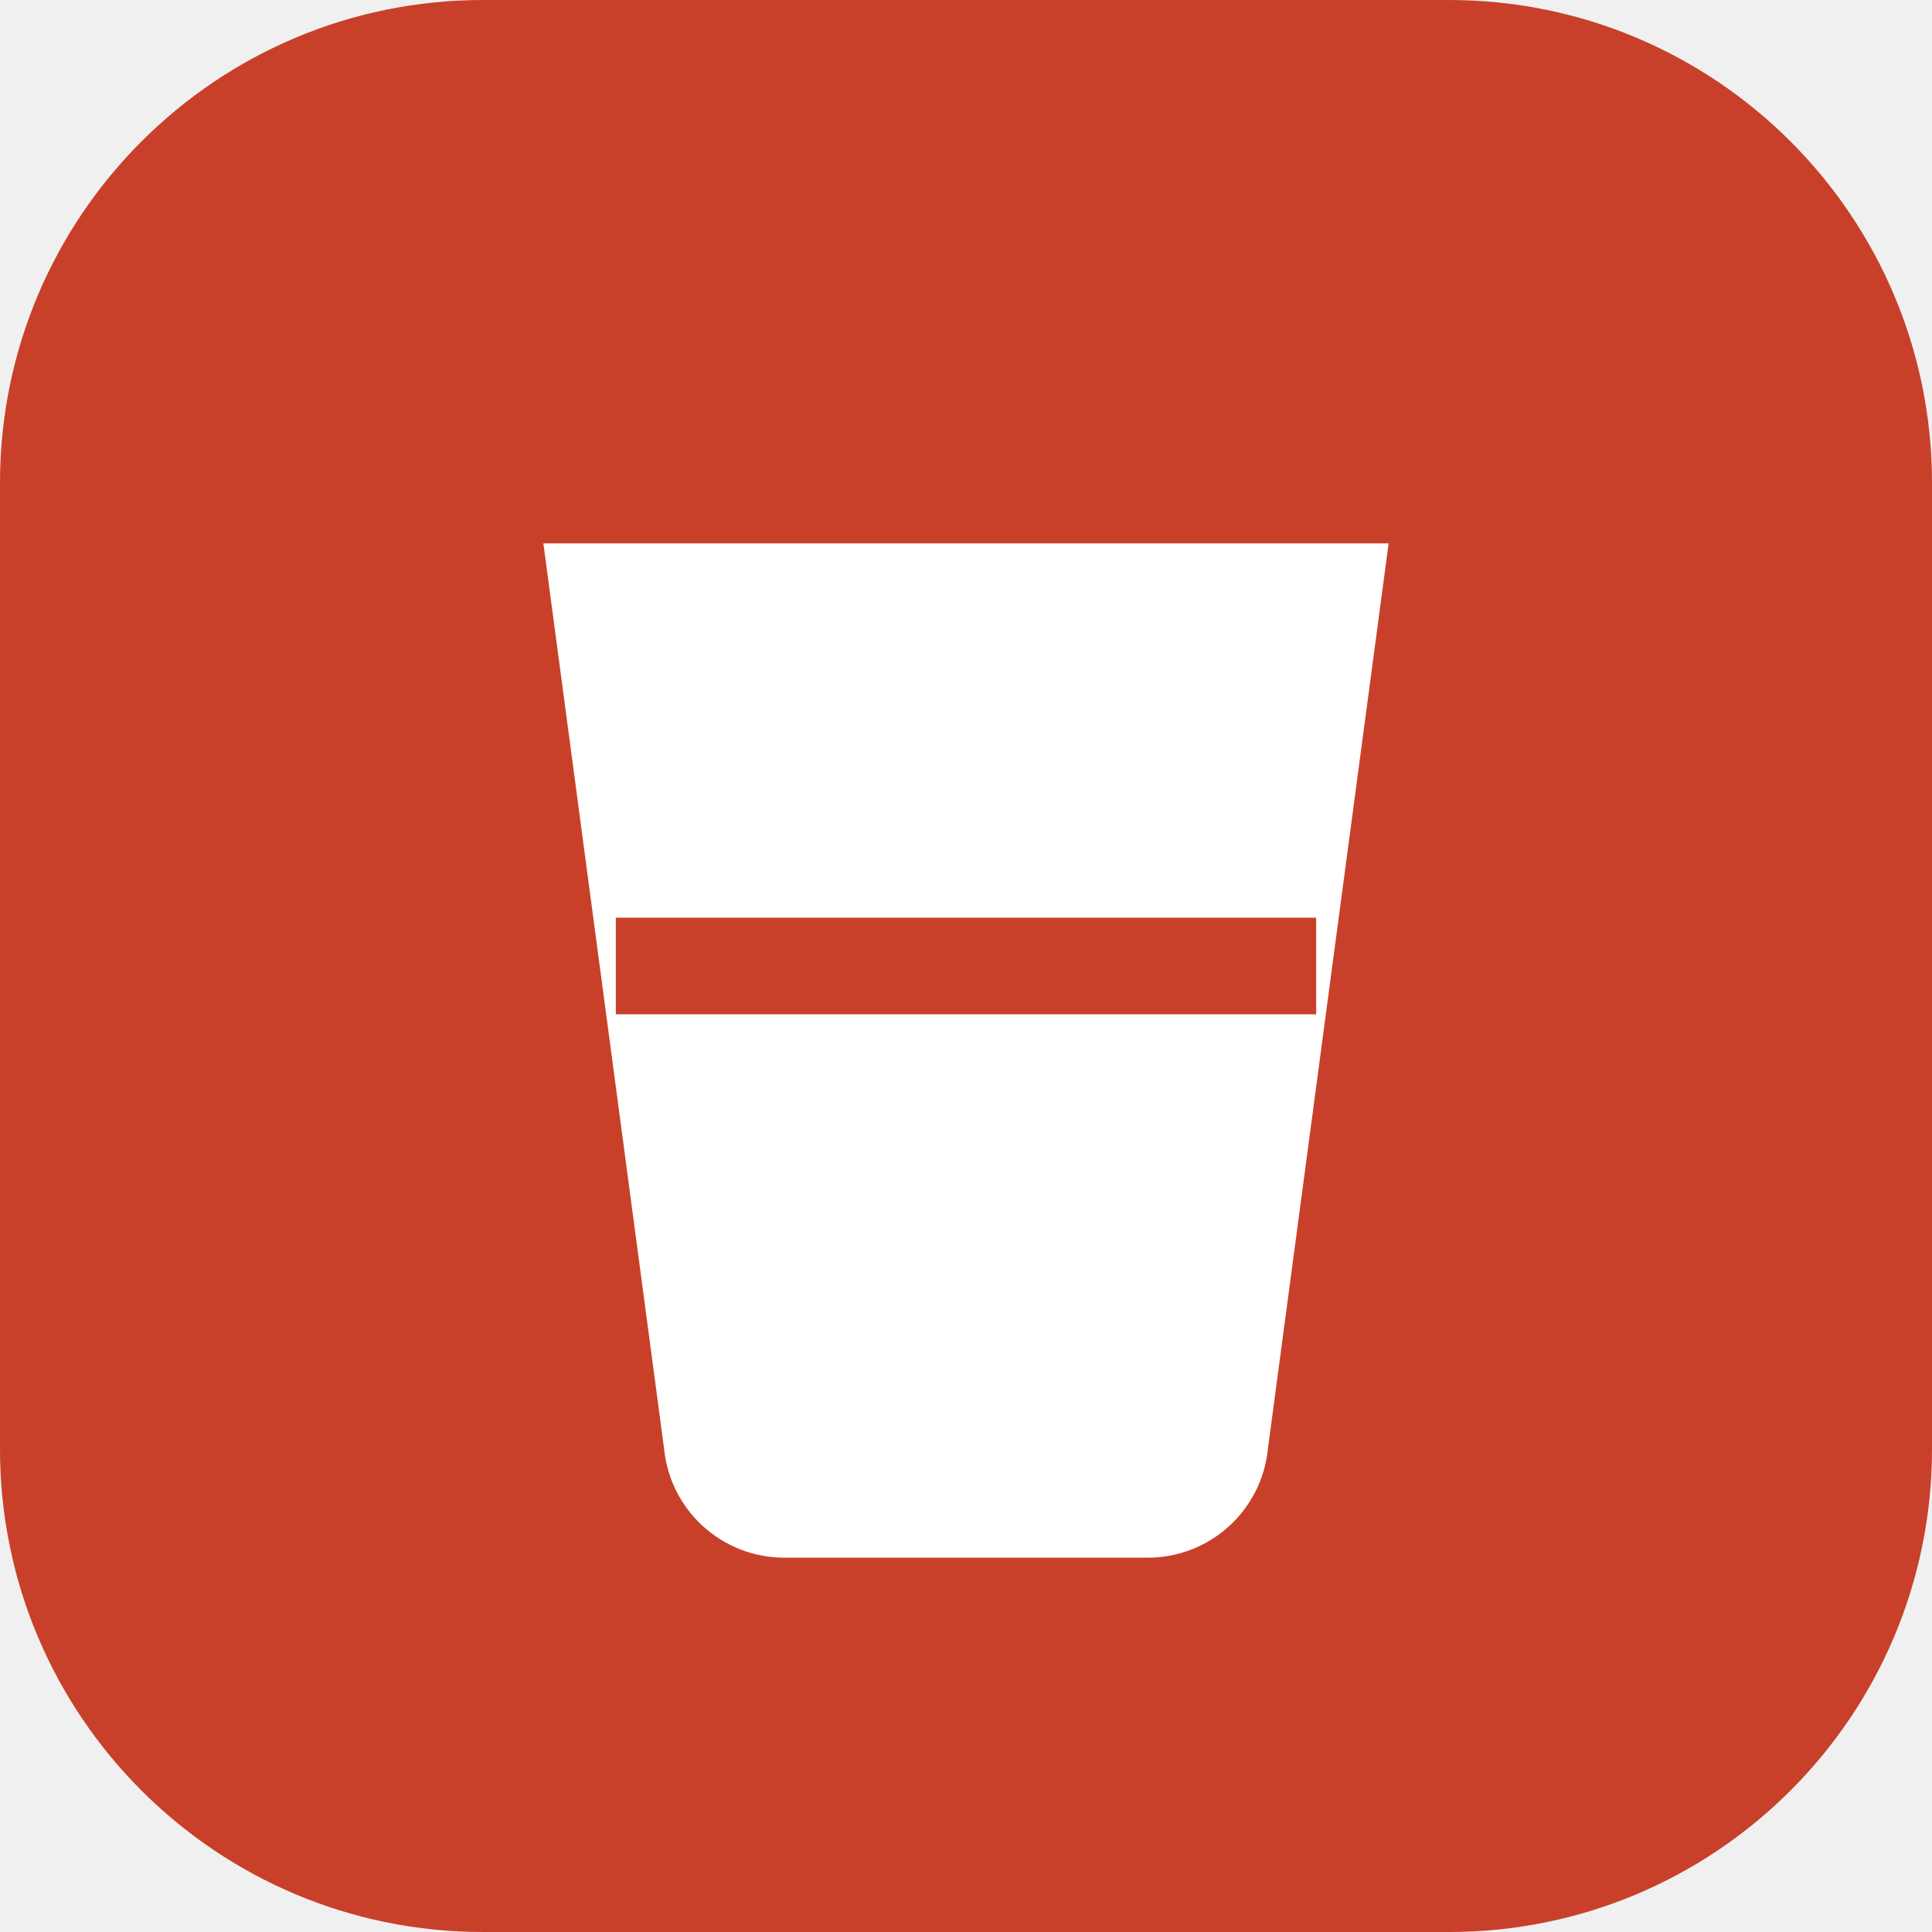
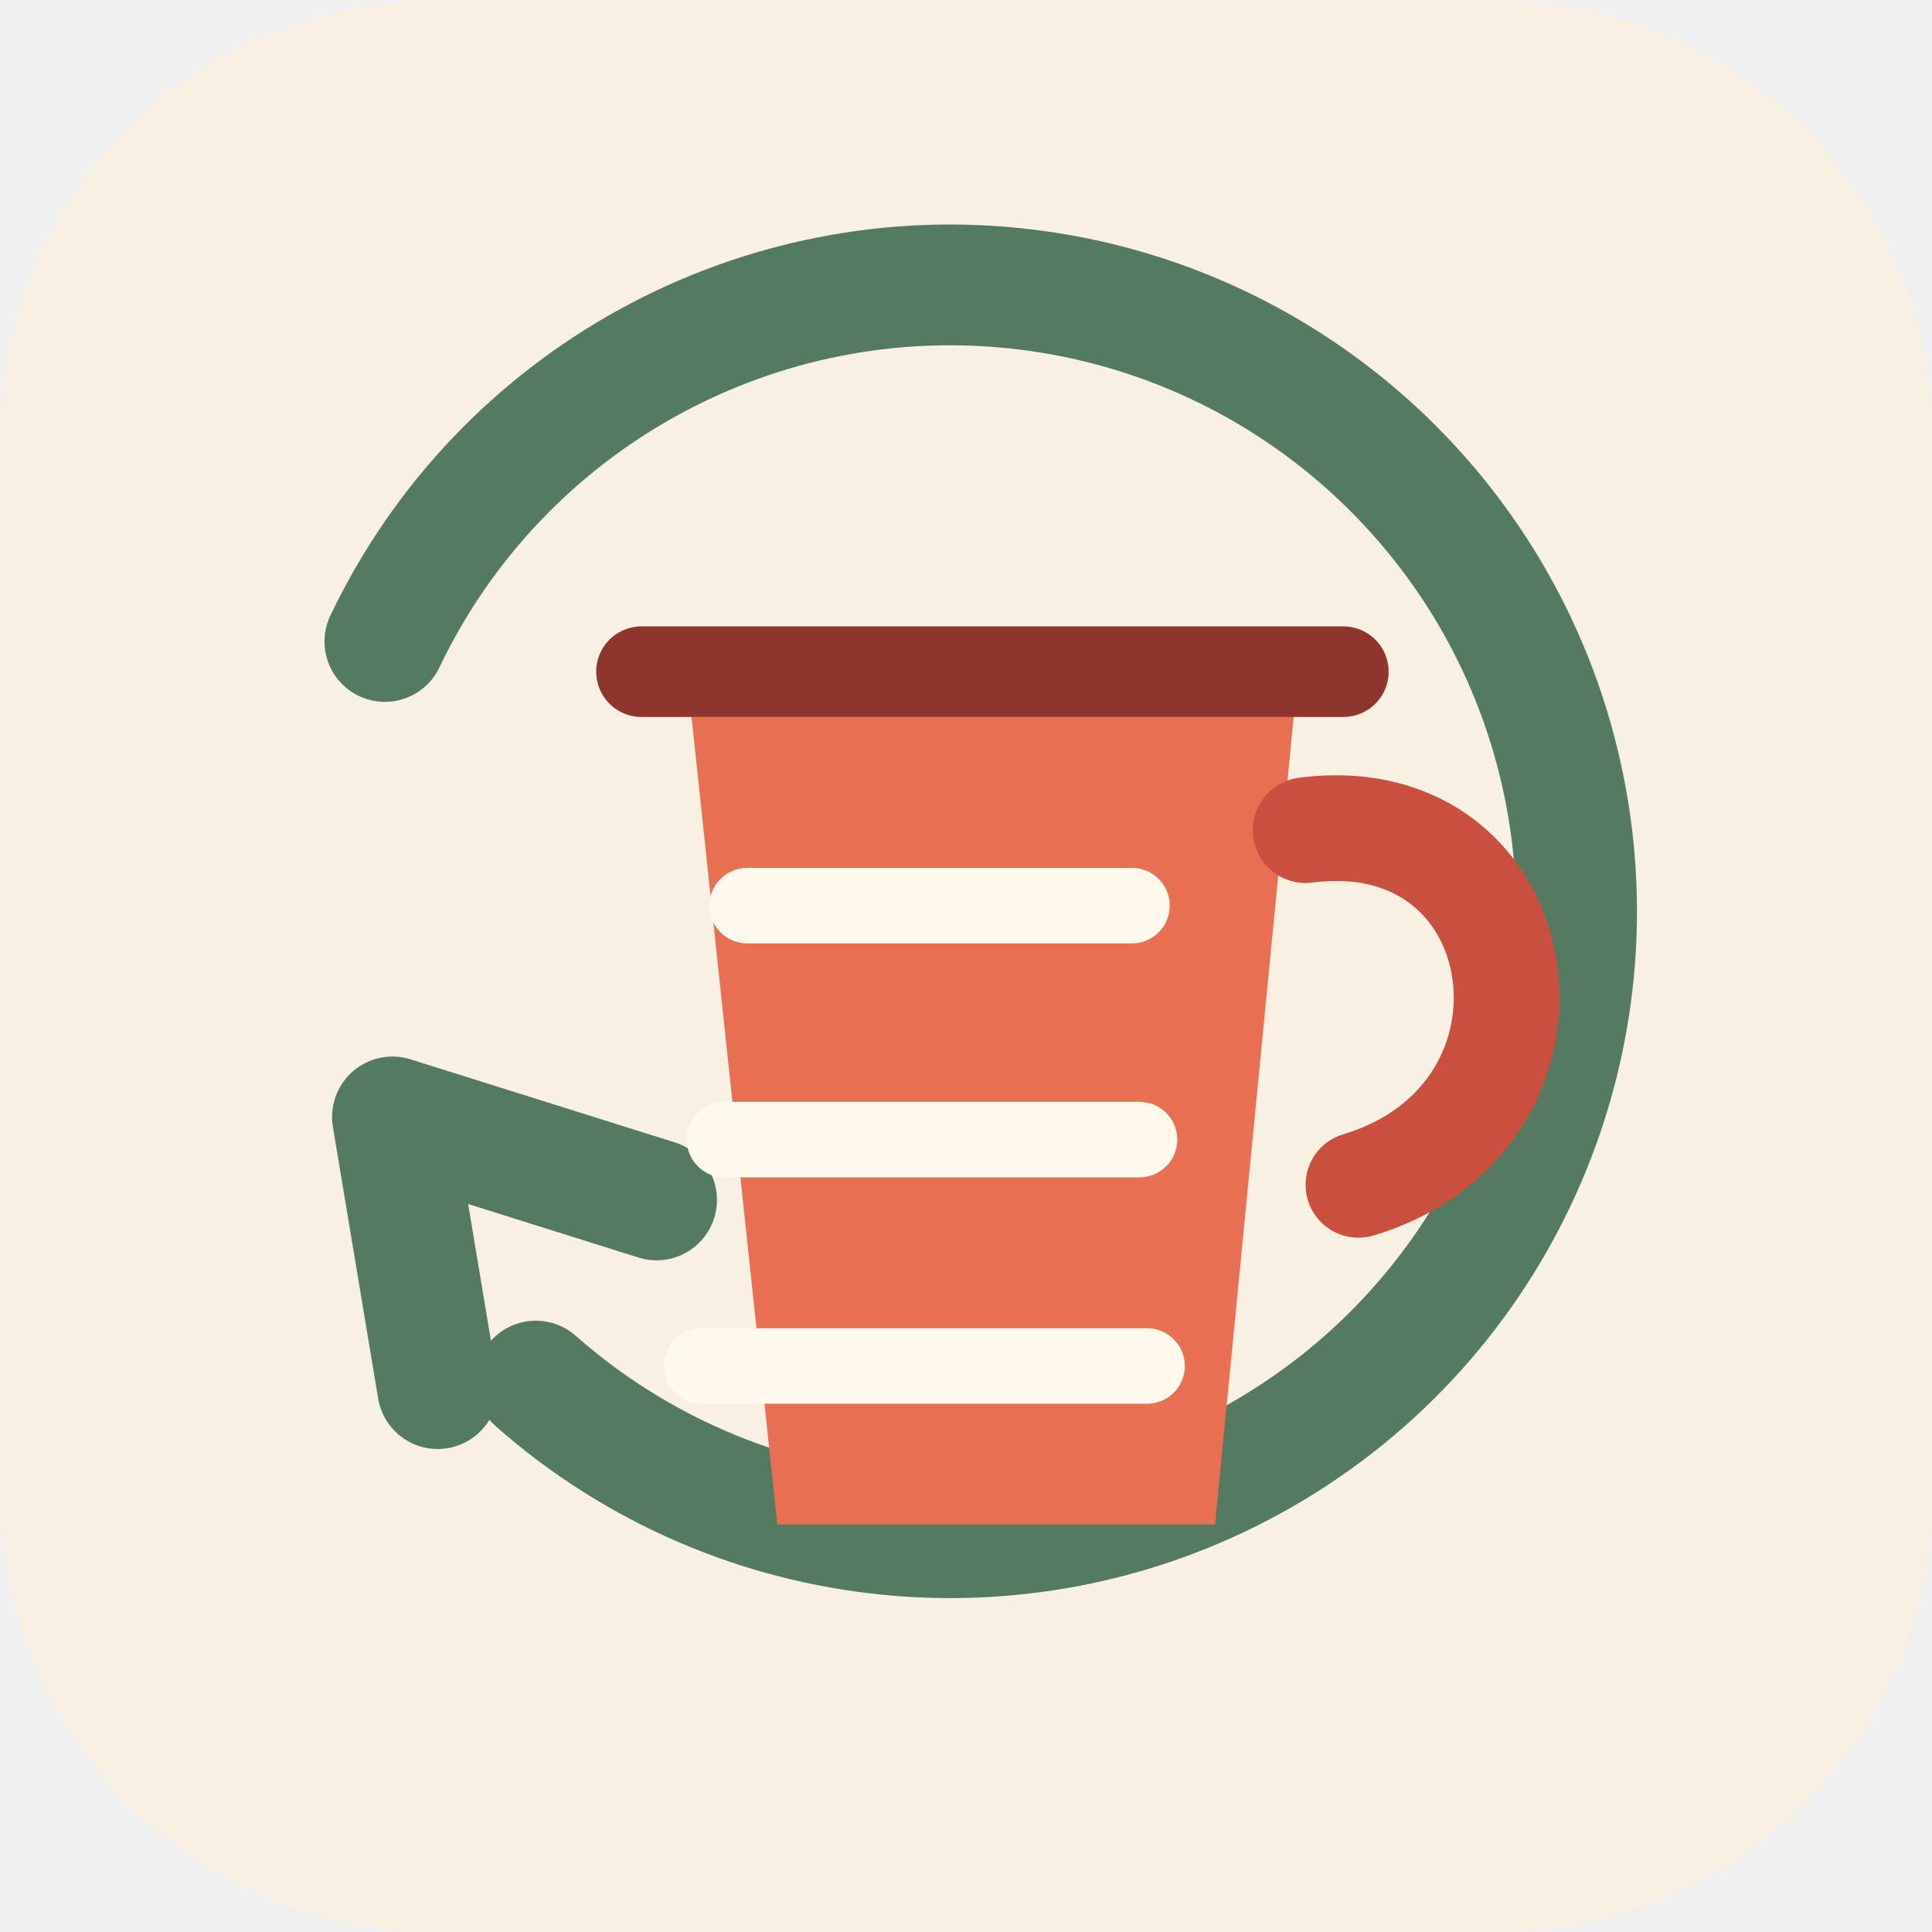
- <svg xmlns="http://www.w3.org/2000/svg" viewBox="0 0 32 32">
-   <rect width="32" height="32" rx="8" fill="#c8402a" />
-   <path d="M9 9h14l-2 15a2 2 0 0 1-2 1.8h-6a2 2 0 0 1-2-1.8z" fill="#fff" />
-   <path d="M10.2 16h11.6" stroke="#c8402a" stroke-width="1.6" />
+ <svg xmlns="http://www.w3.org/2000/svg" viewBox="0 0 256 256" role="img" aria-labelledby="title">
+   <rect width="256" height="256" rx="58" fill="#F8F0E3" />
+   <path d="M51 85a83 83 0 1 1 20 98" fill="none" stroke="#557A62" stroke-width="16" stroke-linecap="round" />
+   <path d="m58 184-6-36 35 11" fill="none" stroke="#557A62" stroke-width="16" stroke-linecap="round" stroke-linejoin="round" />
+   <path d="M91 89h81l-11 113H103z" fill="#E86F51" />
+   <path d="M85 89h93" stroke="#8E362E" stroke-width="12" stroke-linecap="round" />
+   <path d="M99 120h51M96 151h55M93 181h59" stroke="#FFF8ED" stroke-width="10" stroke-linecap="round" />
+   <path d="M173 110c31-4 37 38 7 47" fill="none" stroke="#C94F3E" stroke-width="14" stroke-linecap="round" />
</svg>
